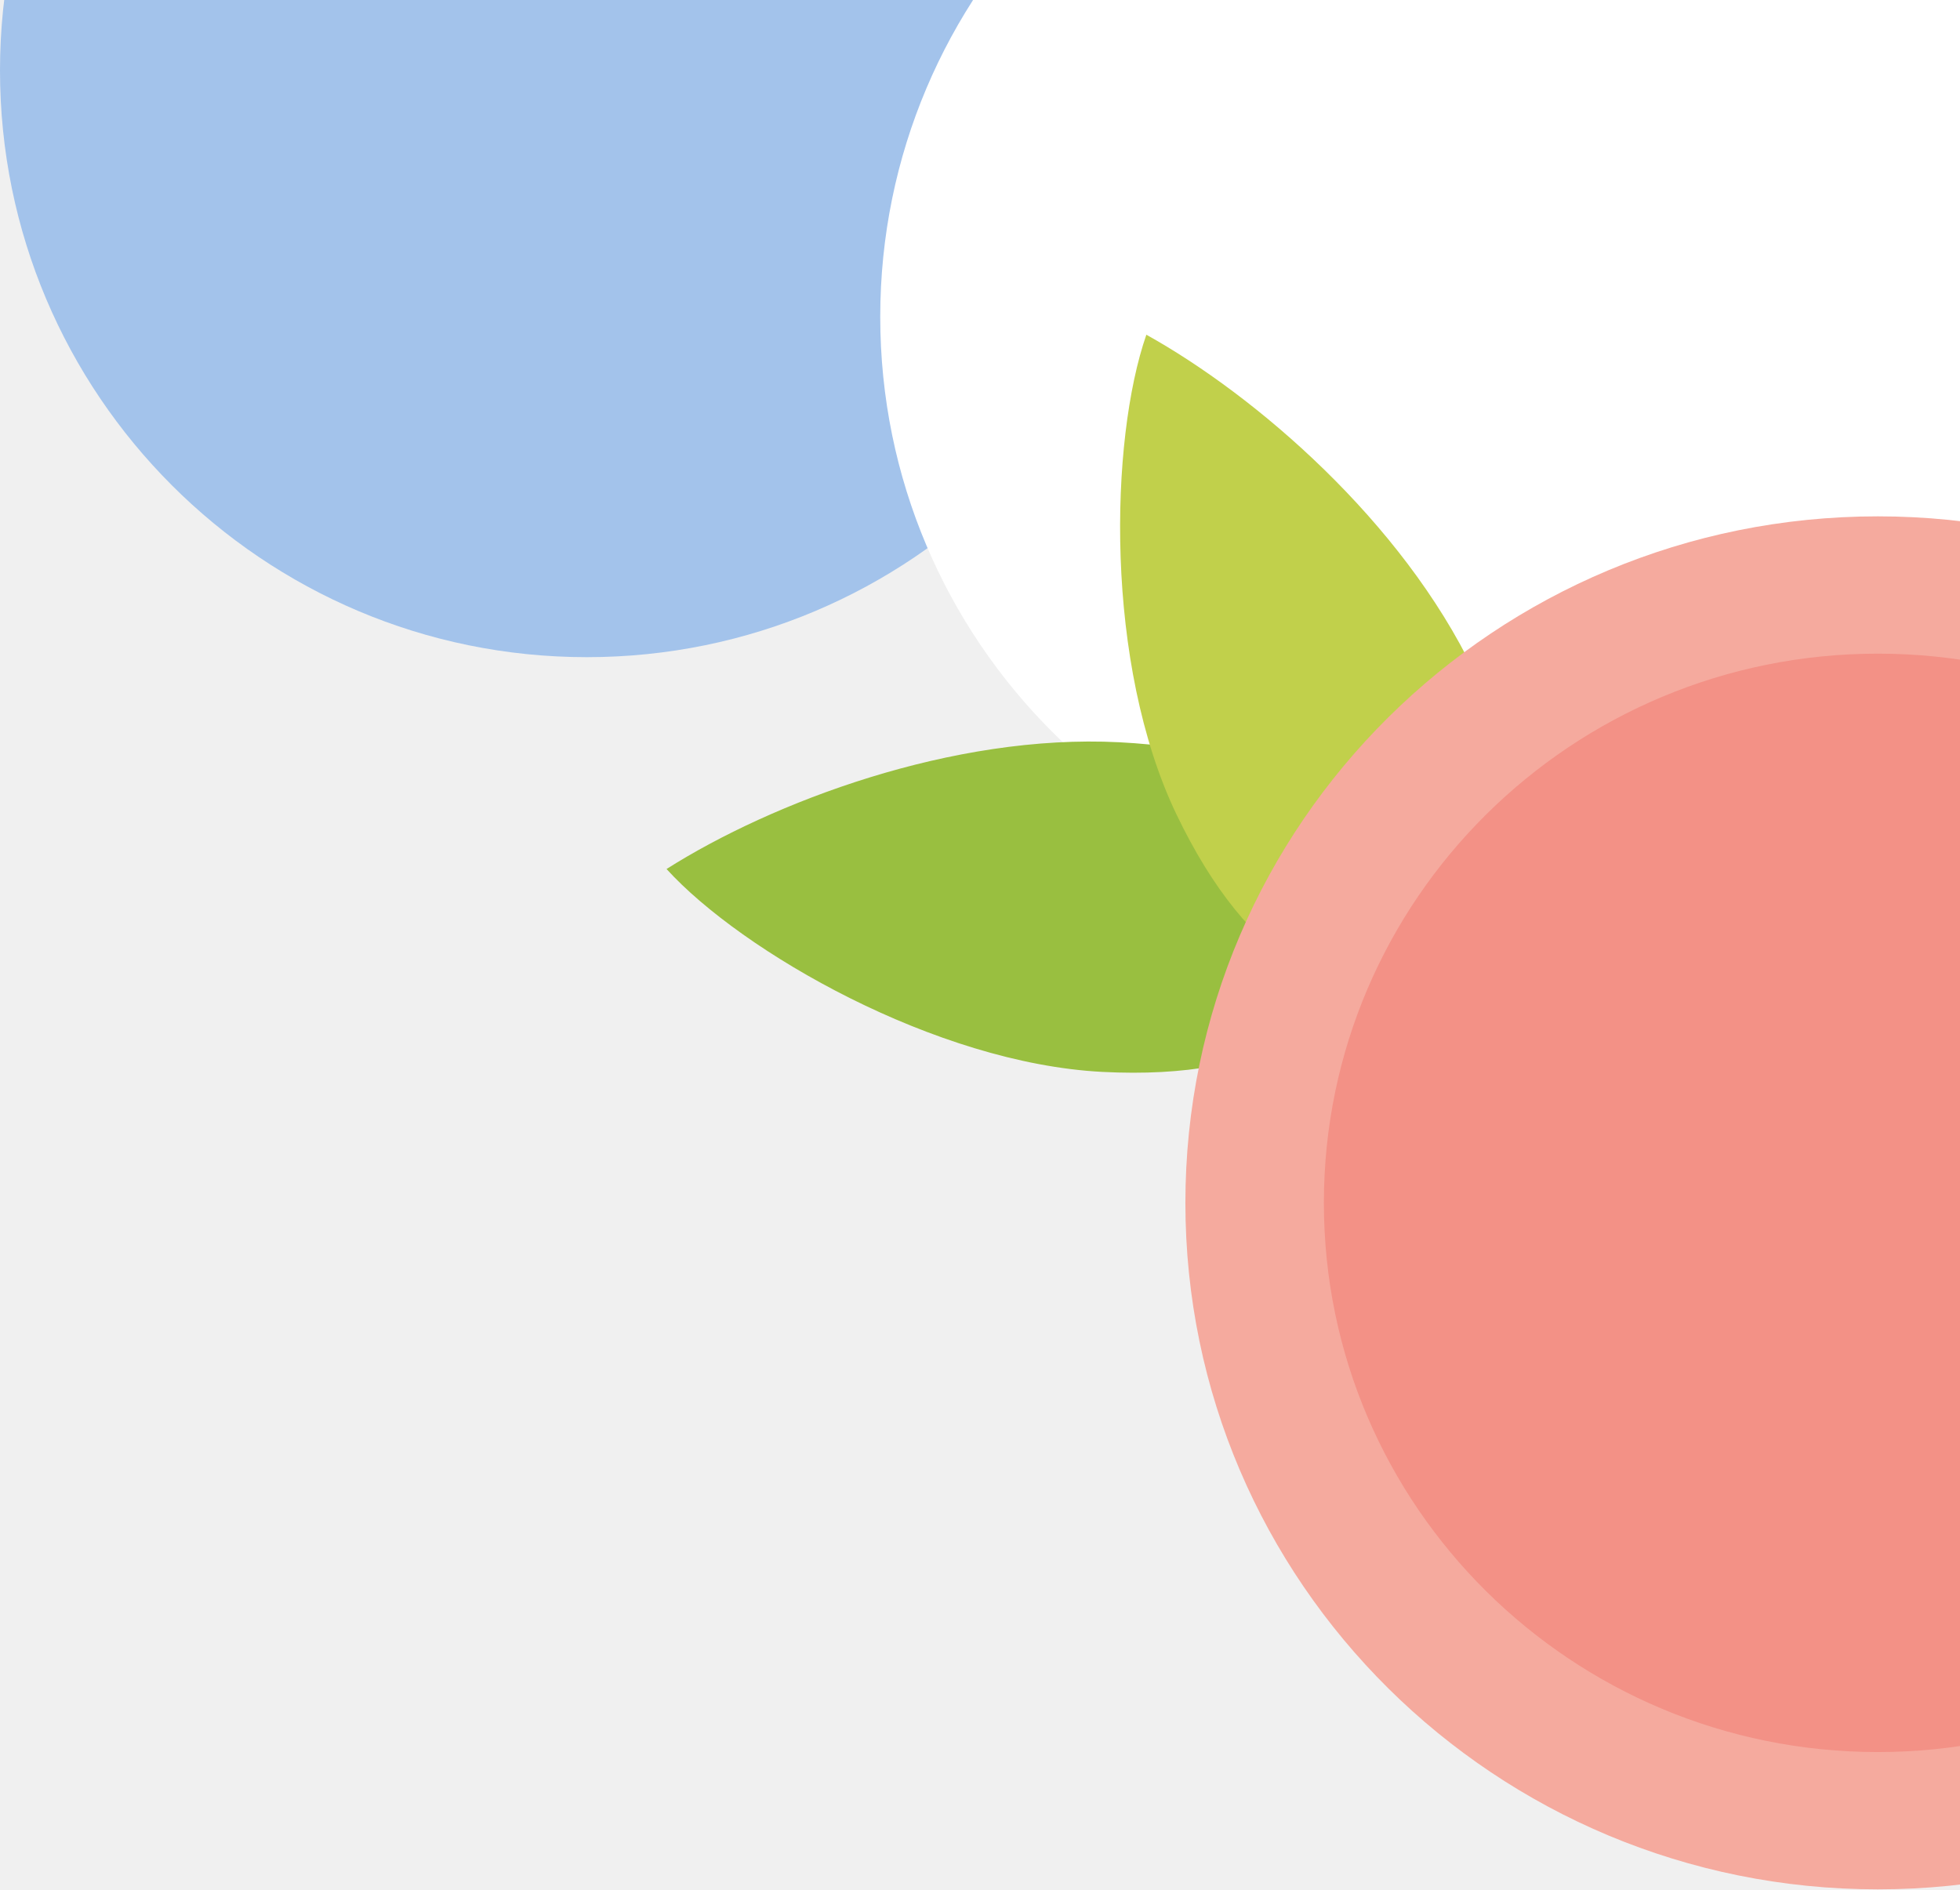
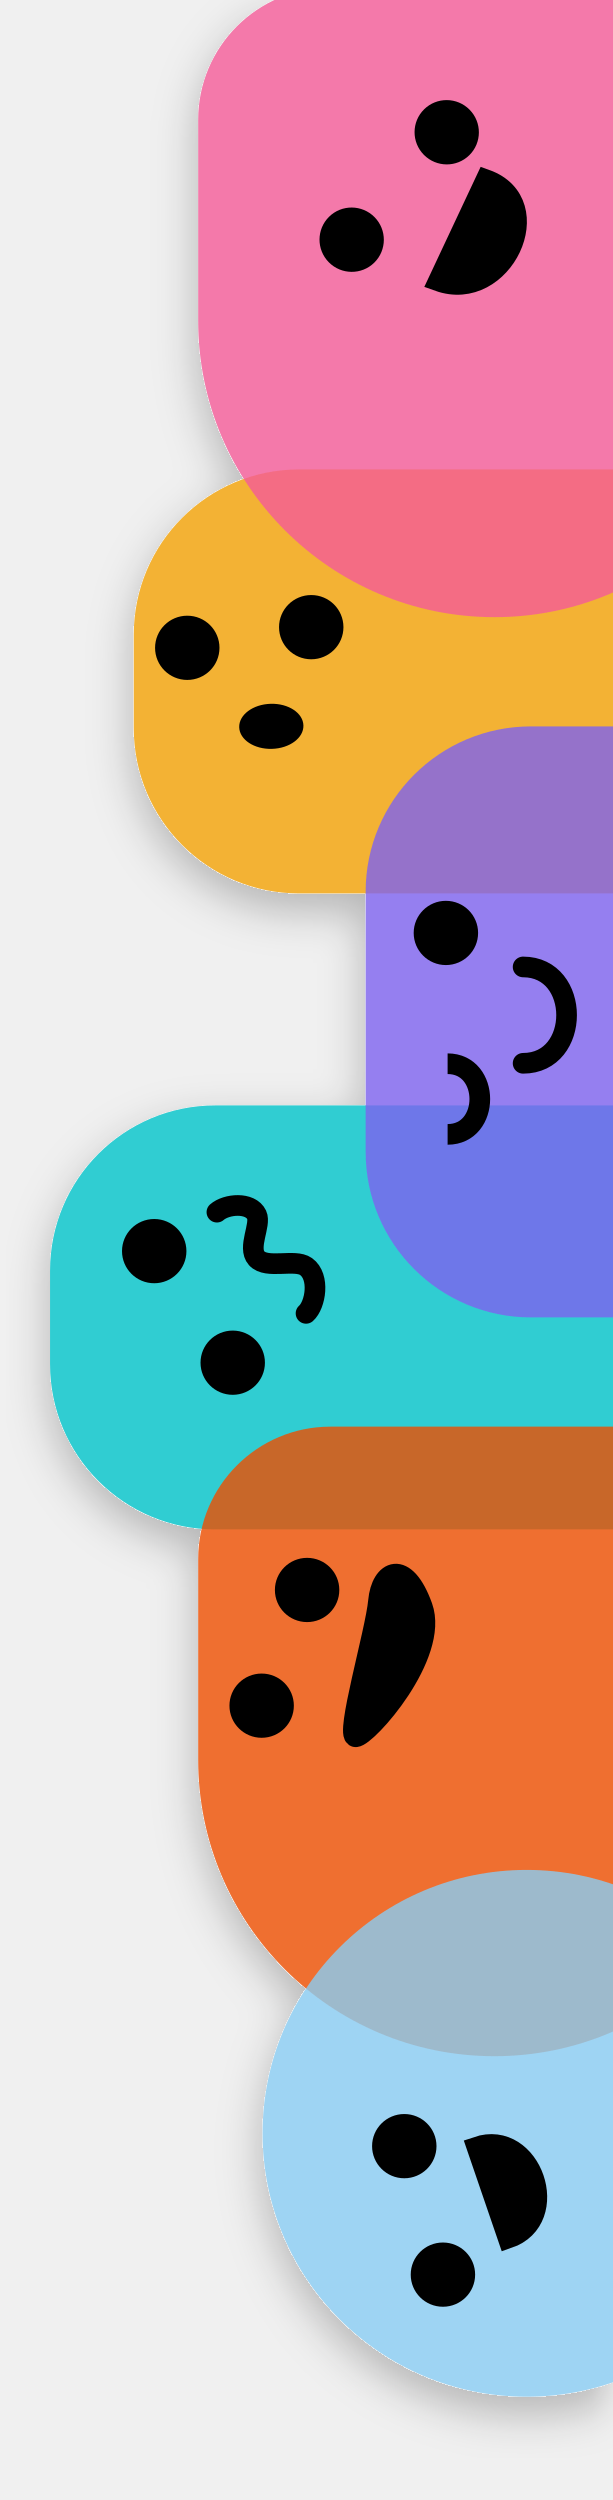
- <svg xmlns="http://www.w3.org/2000/svg" width="167" height="161" viewBox="0 0 167 161" fill="none">
-   <circle cx="50" cy="6" r="50" fill="#A3C3EB" />
-   <circle cx="125" cy="27" r="50" fill="white" />
-   <path d="M95.371 63.251C109.569 63.985 117.07 69.427 116.614 78.236C116.159 87.046 108.117 92.075 93.919 91.341C79.721 90.607 63.195 81.093 56.792 74.052C65.786 68.353 81.173 62.517 95.371 63.251Z" fill="#99BF40" />
-   <path d="M125.606 57.242C131.75 70.063 130.556 79.252 122.601 83.064C114.645 86.876 106.384 82.218 100.24 69.397C94.097 56.575 94.552 37.511 97.674 28.522C106.98 33.697 119.462 44.421 125.606 57.242Z" fill="#C1D04B" />
-   <ellipse cx="160" cy="102.5" rx="59" ry="58.5" fill="#F5AA9E" />
-   <ellipse cx="160" cy="102.5" rx="47.2" ry="46.8" fill="#F39186" />
+ <svg xmlns="http://www.w3.org/2000/svg" width="98" height="400" viewBox="0 10 146 605" fill="none">
+   <g filter="url(#filter0_d_92_1902)">
+     <rect width="179.241" height="102.608" rx="40" transform="matrix(-1 0 0 1 190.241 277.512)" fill="#01C4CA" fill-opacity="0.8" />
+     <ellipse cx="7.773" cy="7.793" rx="7.773" ry="7.793" transform="matrix(0 1 1 0 28.4143 305)" fill="black" />
+     <ellipse cx="7.773" cy="7.793" rx="7.773" ry="7.793" transform="matrix(0 1 1 0 47.4141 332)" fill="black" />
+     <path d="M51.378 303.346C53.656 301.334 59.502 300.814 61.001 304C62.121 306.381 58.702 311.937 61 314.5C63.423 317.202 70.256 314.573 72.947 316.5C76.385 318.963 75.241 325.808 72.947 327.834" stroke="black" stroke-width="5" stroke-linecap="round" />
+     <path d="M78.849 355.245C61.175 355.245 46.849 369.572 46.849 387.245L46.849 435.906C46.849 475.503 78.948 507.603 118.545 507.603C158.142 507.603 190.242 475.503 190.242 435.906V387.245C190.242 369.572 175.915 355.245 158.242 355.245H78.849Z" fill="#EE4F00" fill-opacity="0.8" />
+     <ellipse cx="7.773" cy="7.793" rx="7.773" ry="7.793" transform="matrix(0 1 1 0 65.4141 387)" fill="black" />
+     <ellipse cx="7.773" cy="7.793" rx="7.773" ry="7.793" transform="matrix(0 1 1 0 54.4141 415)" fill="black" />
+     <path d="M90.484 397.435C89.814 404.851 82.306 430.276 84.966 430.304C87.626 430.333 105.295 410.536 101.073 398.812C96.851 387.088 91.155 390.02 90.484 397.435Z" fill="black" stroke="black" stroke-width="5" stroke-linecap="round" />
+     <path d="M190.242 139.6C190.242 130.763 183.078 123.6 174.242 123.6L71.262 123.6C49.171 123.6 31.262 141.509 31.262 163.6V186.208C31.262 208.299 49.171 226.208 71.262 226.208H174.242C183.078 226.208 190.242 219.045 190.242 210.208V139.6Z" fill="#F3A306" fill-opacity="0.8" />
+     <ellipse cx="7.773" cy="7.793" rx="7.773" ry="7.793" transform="matrix(0 1 1 0 66.4141 154)" fill="black" />
+     <ellipse cx="7.773" cy="7.793" rx="7.773" ry="7.793" transform="matrix(0 1 1 0 36.4141 159)" fill="black" />
+     <path d="M56.775 185.994C56.861 189.006 60.409 191.348 64.7 191.226C68.992 191.104 72.401 188.564 72.315 185.552C72.23 182.54 68.681 180.198 64.39 180.32C60.099 180.442 56.689 182.983 56.775 185.994Z" fill="black" />
+     <path d="M78.849 7C61.175 7 46.849 21.327 46.849 39L46.849 87.661C46.849 127.258 78.948 159.357 118.545 159.357C158.142 159.357 190.242 127.258 190.242 87.661V39C190.242 21.327 175.915 7 158.242 7L78.849 7Z" fill="#F55C98" fill-opacity="0.8" />
+     <ellipse cx="7.773" cy="7.793" rx="7.773" ry="7.793" transform="matrix(-0.711795 0.702387 0.702387 0.711795 107.053 31)" fill="black" />
+     <path d="M78.46 73.467C81.484 76.53 86.412 76.57 89.467 73.554C92.523 70.539 92.55 65.611 89.526 62.547C86.503 59.483 81.576 59.444 78.52 62.46C75.464 65.475 75.437 70.403 78.46 73.467Z" fill="black" />
+     <path d="M116.5 53.5C132.071 59.105 120.571 83.606 105 78L116.5 53.5Z" fill="black" stroke="black" stroke-width="5" stroke-linecap="round" />
+     <rect width="143.029" height="102.869" rx="40" transform="matrix(0 1 1 0 87.373 185.787)" fill="#7E63F0" fill-opacity="0.8" />
+     <ellipse cx="7.773" cy="7.793" rx="7.773" ry="7.793" transform="matrix(0 1 1 0 99 228)" fill="black" />
+     <path d="M125.48 244C139.508 244 139.508 267.32 125.48 267.32" stroke="black" stroke-width="5" stroke-linecap="round" />
+     <path d="M107.208 267.421C117.598 267.421 117.598 284.523 107.208 284.523" stroke="black" stroke-width="5" />
+     <ellipse cx="63.741" cy="63.904" rx="63.741" ry="63.904" transform="matrix(0 1 1 0 62.4346 462.517)" fill="#8ACDF4" fill-opacity="0.8" />
+     <ellipse cx="7.773" cy="7.793" rx="7.773" ry="7.793" transform="matrix(0 1 1 0 88.9312 521.595)" fill="black" />
+     <ellipse cx="7.773" cy="7.793" rx="7.773" ry="7.793" transform="matrix(0 1 1 0 98.2827 552.688)" fill="black" />
+     <path d="M114.302 529.566C127.576 525.042 135.135 547.11 121.861 551.634L114.302 529.566Z" fill="black" stroke="black" stroke-width="5" stroke-linecap="round" />
+   </g>
+   <defs>
+     <filter id="filter0_d_92_1902" x="0.4" y="0.4" width="200.442" height="604.2" filterUnits="userSpaceOnUse" color-interpolation-filters="sRGB">
+       <feFlood flood-opacity="0" result="BackgroundImageFix" />
+       <feColorMatrix in="SourceAlpha" type="matrix" values="0 0 0 0 0 0 0 0 0 0 0 0 0 0 0 0 0 0 127 0" result="hardAlpha" />
+       <feOffset dy="4" />
+       <feGaussianBlur stdDeviation="5.3" />
+       <feComposite in2="hardAlpha" operator="out" />
+       <feColorMatrix type="matrix" values="0 0 0 0 0 0 0 0 0 0 0 0 0 0 0 0 0 0 0.25 0" />
+       <feBlend mode="normal" in2="BackgroundImageFix" result="effect1_dropShadow_92_1902" />
+       <feBlend mode="normal" in="SourceGraphic" in2="effect1_dropShadow_92_1902" result="shape" />
+     </filter>
+   </defs>
</svg>
